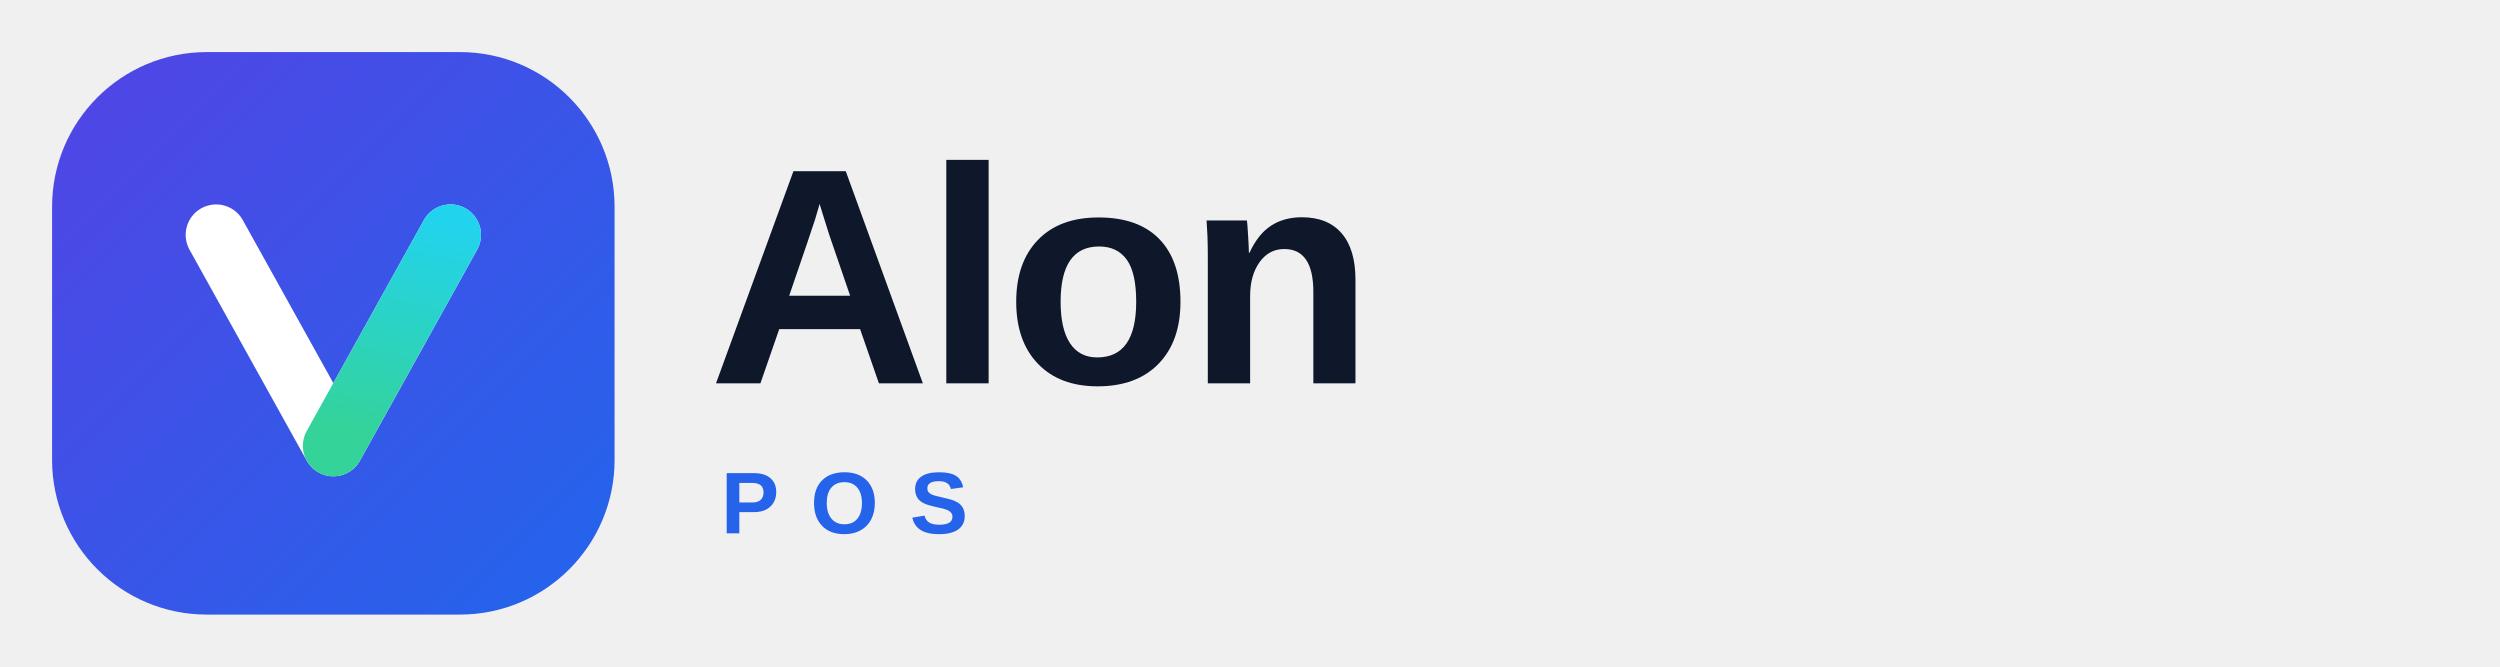
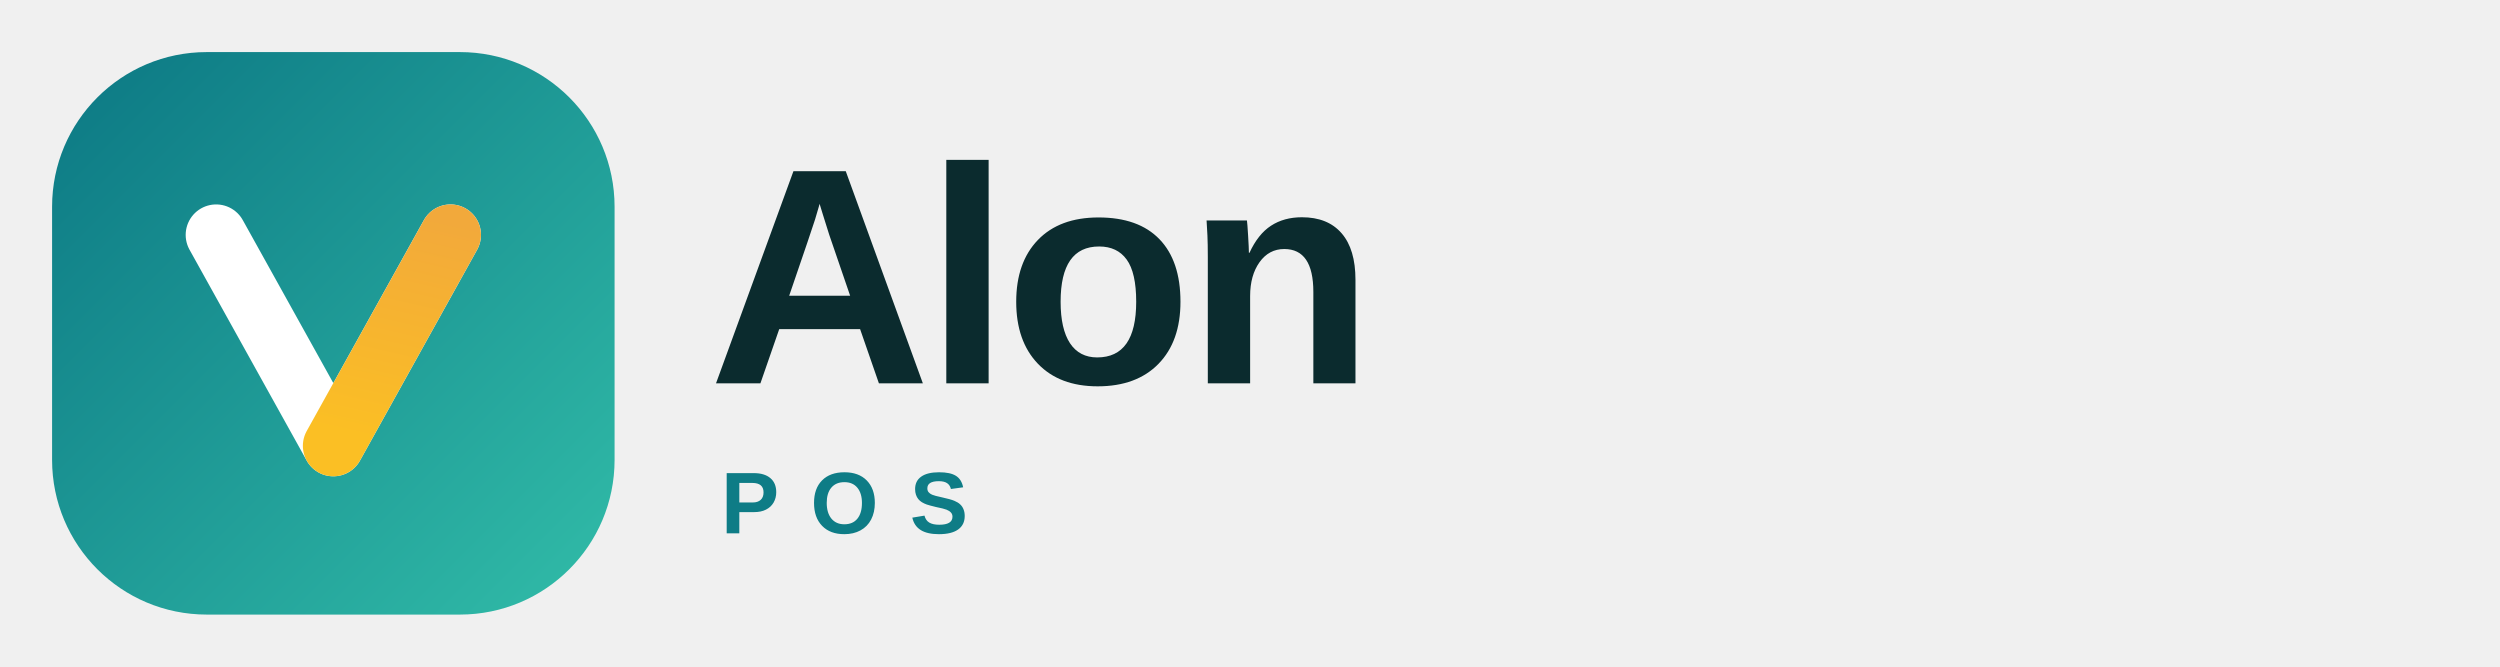
<svg xmlns="http://www.w3.org/2000/svg" width="600" height="160" viewBox="0 0 600 160" fill="none" role="img" aria-label="Alon POS System">
  <defs>
    <linearGradient id="wm-bg" x1="48" y1="48" x2="464" y2="464" gradientUnits="userSpaceOnUse">
-       <stop stop-color="#4F46E5" />
-       <stop offset="1" stop-color="#2563EB" />
+       <stop stop-color="#0E7C86" />
+       <stop offset="1" stop-color="#2FB8A6" />
    </linearGradient>
    <linearGradient id="wm-arm" x1="312" y1="352" x2="356" y2="160" gradientUnits="userSpaceOnUse">
-       <stop stop-color="#34D399" />
-       <stop offset="1" stop-color="#22D3EE" />
+       <stop stop-color="#FBBF24" />
+       <stop offset="1" stop-color="#F2A93B" />
    </linearGradient>
  </defs>
  <g transform="translate(8,8) scale(0.28125)">
    <rect x="16" y="16" width="480" height="480" rx="132" fill="url(#wm-bg)" />
    <path d="M156 172 L256 352 L356 172" stroke="#FFFFFF" stroke-width="52" stroke-linecap="round" stroke-linejoin="round" fill="none" />
    <path d="M256 352 L356 172" stroke="url(#wm-arm)" stroke-width="52" stroke-linecap="round" stroke-linejoin="round" fill="none" />
  </g>
-   <text x="170" y="92" font-family="'Segoe UI', system-ui, -apple-system, Arial, sans-serif" font-size="74" font-weight="800" letter-spacing="-1.5" fill="#0F172A">Alon</text>
-   <text x="173" y="128" font-family="'Segoe UI', system-ui, -apple-system, Arial, sans-serif" font-size="21" font-weight="700" letter-spacing="7.5" fill="#2563EB">POS</text>
+   <text x="170" y="92" font-family="'Segoe UI', system-ui, -apple-system, Arial, sans-serif" font-size="74" font-weight="800" letter-spacing="-1.5" fill="#0B2B2E">Alon</text>
+   <text x="173" y="128" font-family="'Segoe UI', system-ui, -apple-system, Arial, sans-serif" font-size="21" font-weight="700" letter-spacing="7.5" fill="#0E7C86">POS</text>
</svg>
